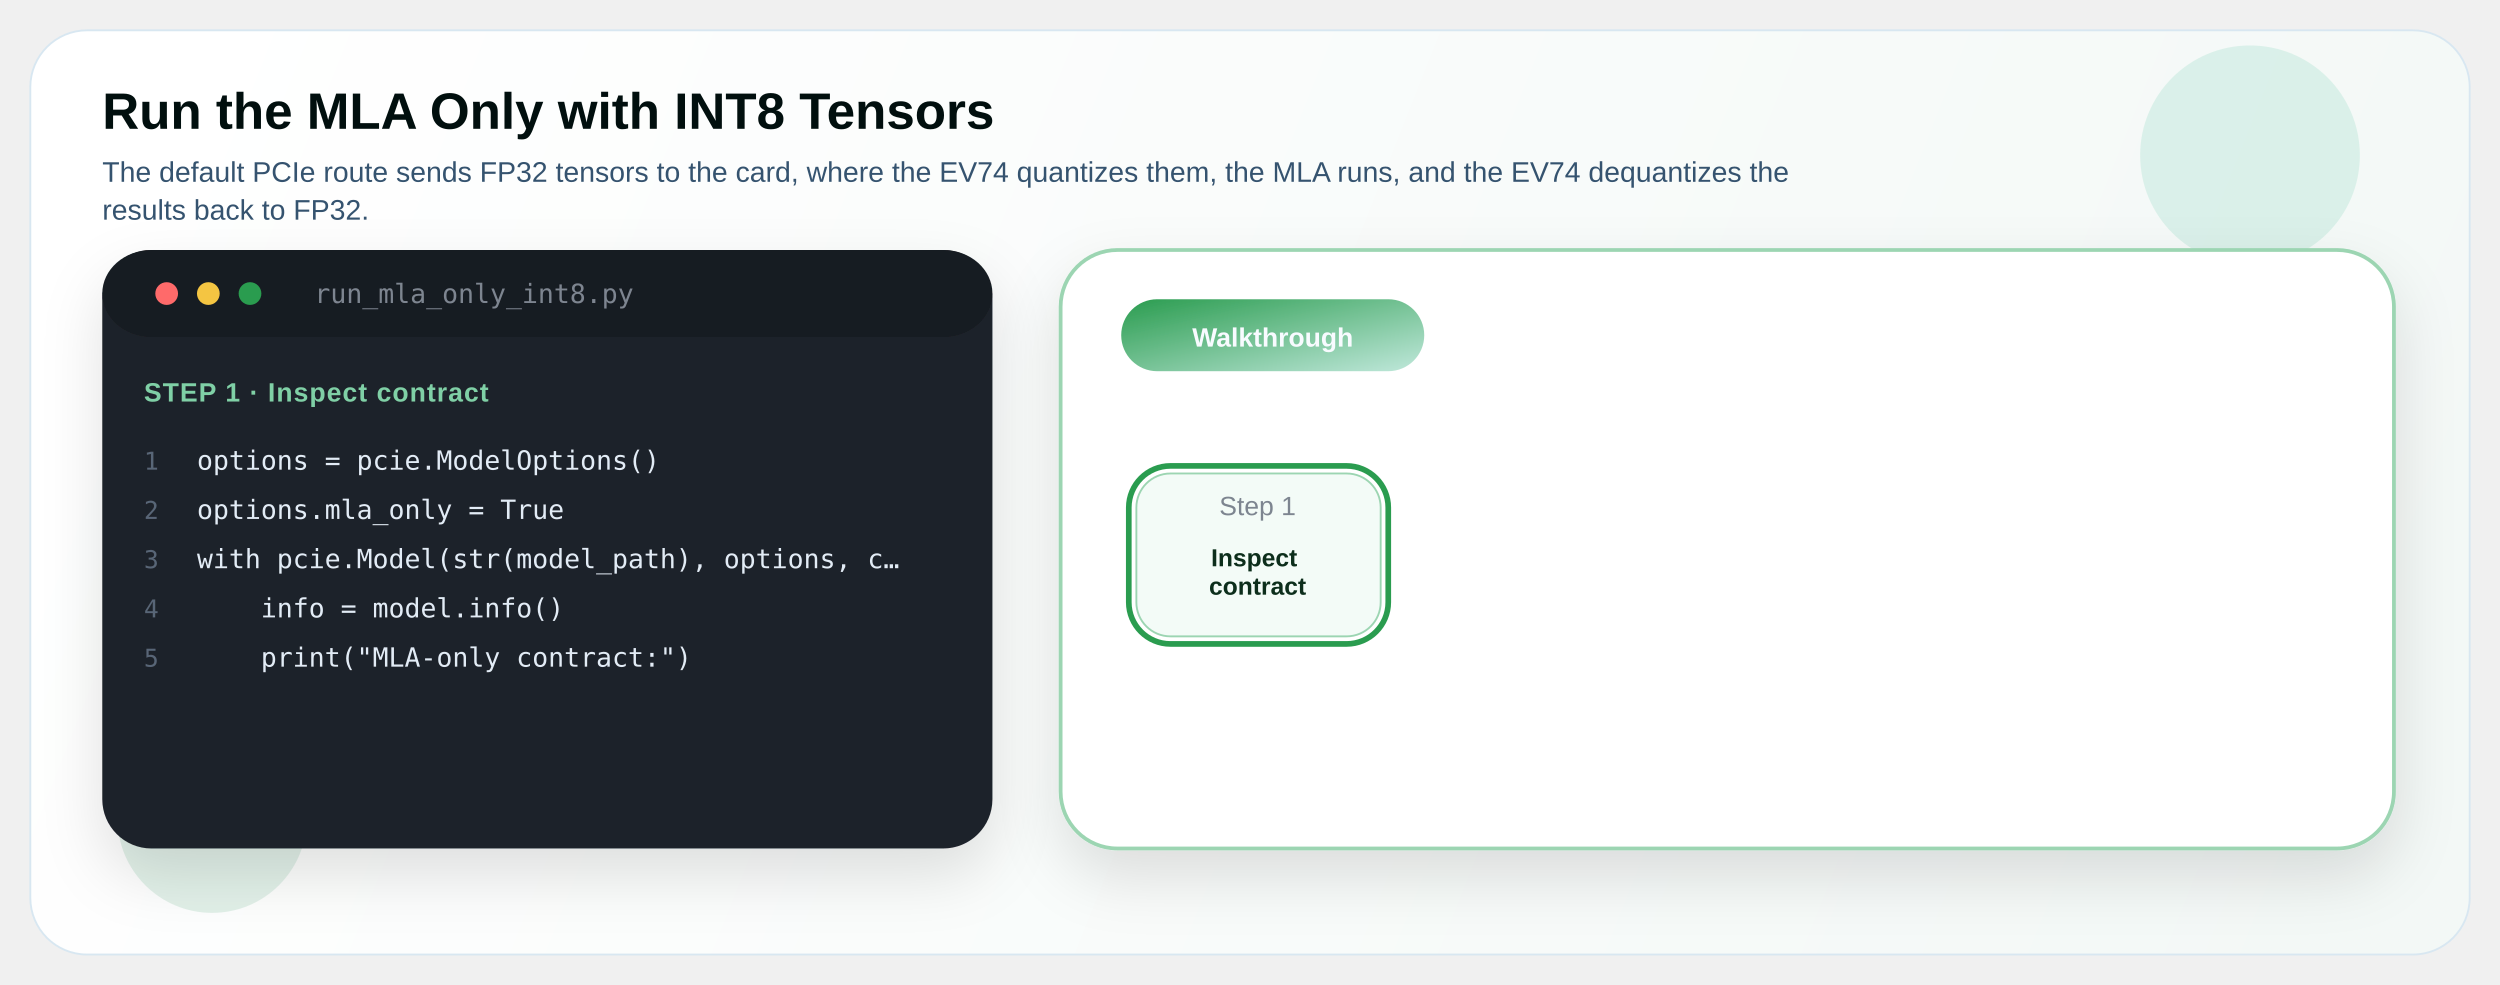
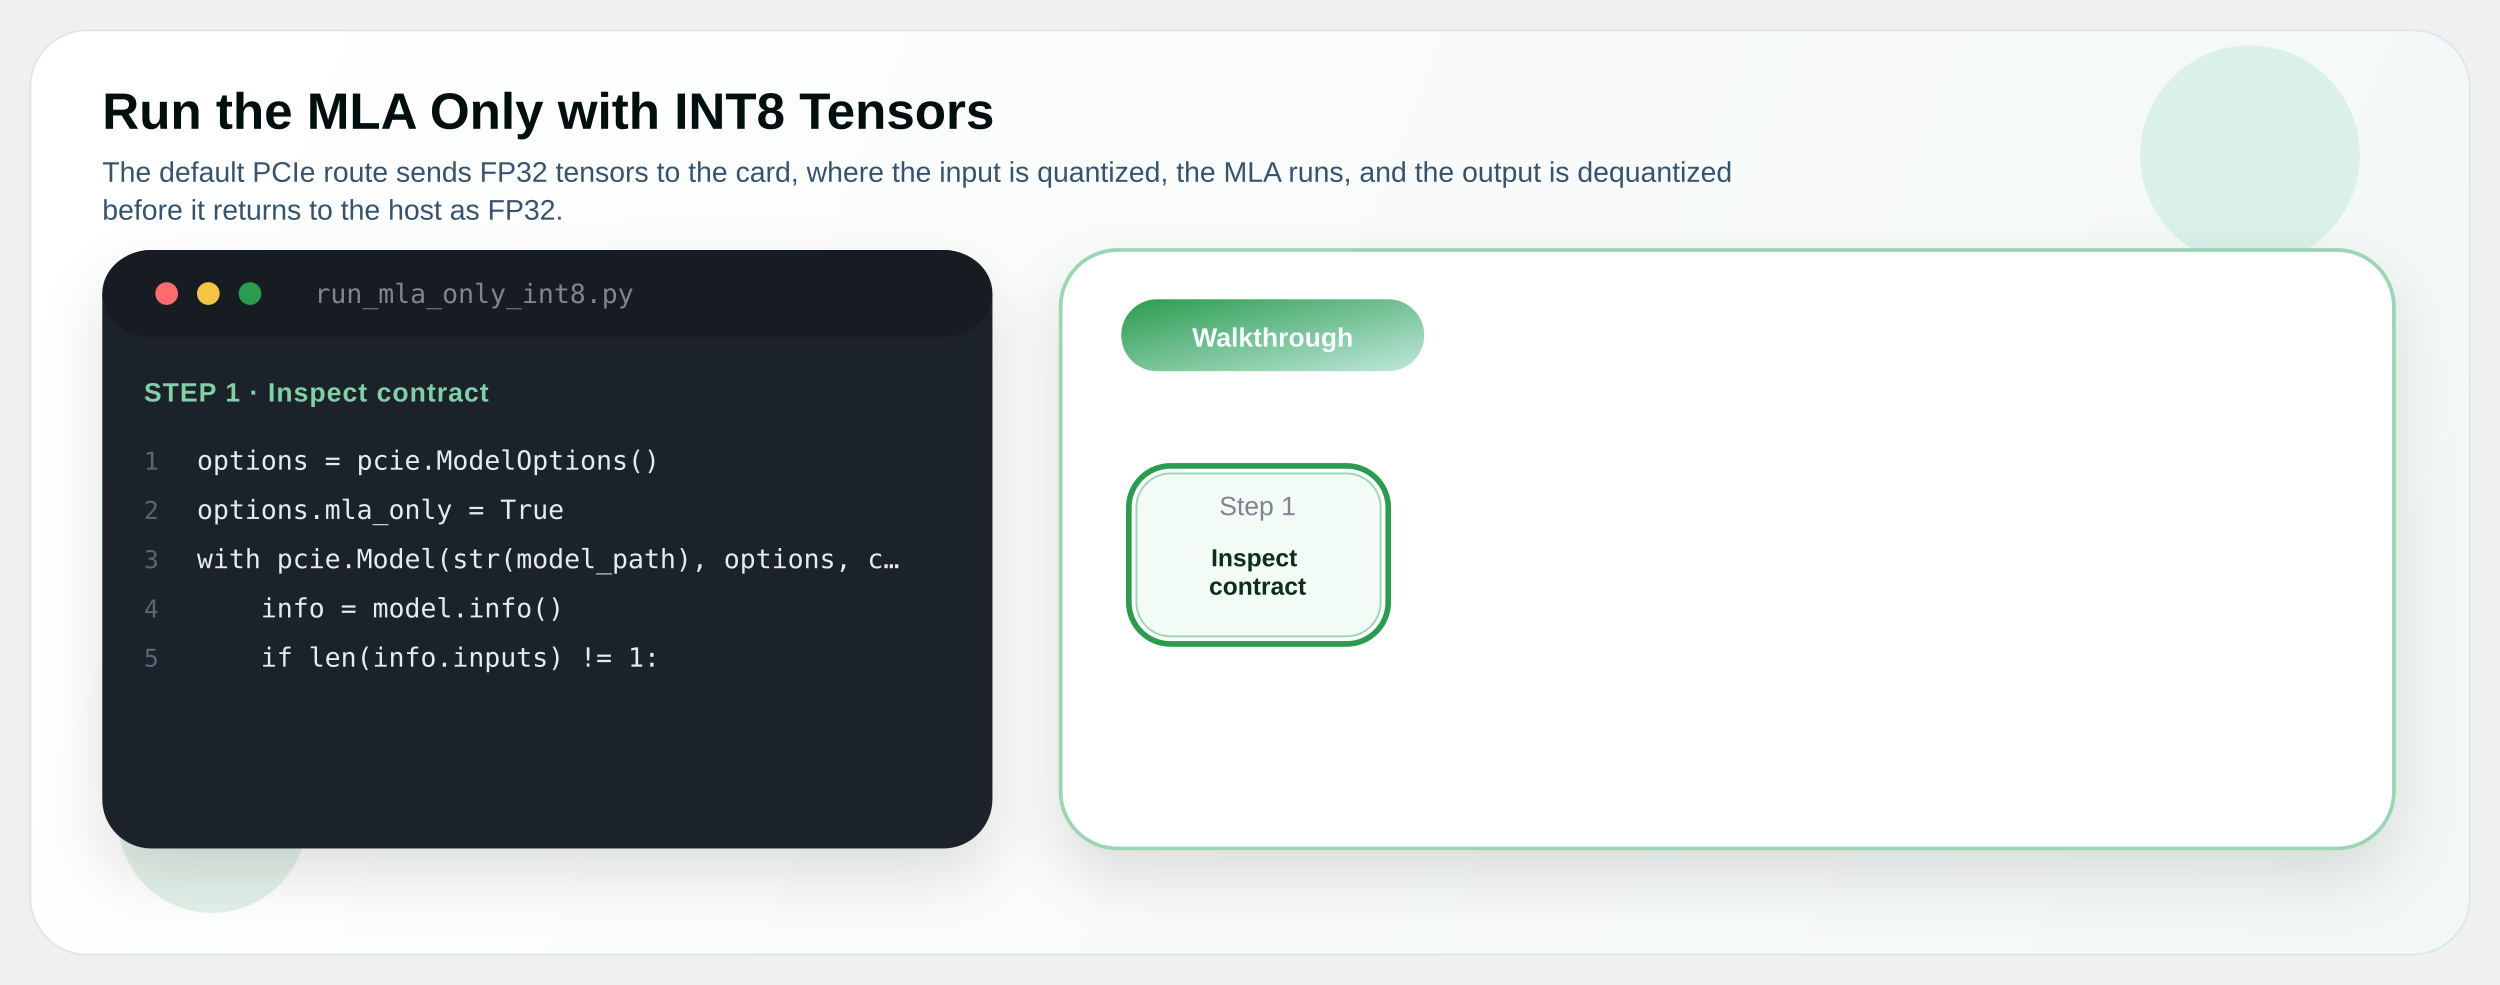
<svg xmlns="http://www.w3.org/2000/svg" viewBox="0 0 1320 520" role="img" aria-labelledby="ftl ftd">
  <defs>
    <linearGradient id="fbg" x1="80" y1="40" x2="1240" y2="500" gradientUnits="userSpaceOnUse">
      <stop offset="0" stop-color="#FFFFFF" />
      <stop offset="1" stop-color="#F3F8F6" />
    </linearGradient>
    <linearGradient id="fgreen" x1="0" y1="0" x2="1" y2="1">
      <stop offset="0" stop-color="#2A9C4F" />
      <stop offset="1" stop-color="#C0E8DB" />
    </linearGradient>
    <filter id="fsh" x="-10%" y="-18%" width="120%" height="142%" filterUnits="objectBoundingBox">
      <feDropShadow dx="0" dy="14" stdDeviation="16" flood-color="#010F0E" flood-opacity="0.12" />
    </filter>
    <marker id="farr" markerWidth="7" markerHeight="7" refX="5" refY="3.5" orient="auto" markerUnits="strokeWidth">
      <path d="M0 0L7 3.5L0 7Z" fill="#2A9C4F" />
    </marker>
    <style>.fsans{font-family:"Avenir Next","Segoe UI",Arial,sans-serif;}.fmono{font-family:"SFMono-Regular","Menlo","Consolas",monospace;}.fttl{fill:#010F0E;font-size:27px;font-weight:700;}.fsub{fill:#35536F;font-size:15px;font-weight:500;}.fcode{fill:#E2ECF6;font-size:14px;font-weight:500;}.fln{fill:#586677;font-size:13px;font-weight:500;}.fcap{fill:#7FD0A6;font-size:14px;font-weight:700;letter-spacing:0.04em;}.fdim{fill:#7D8590;font-size:14px;font-weight:500;}.ftag{fill:#F8FBFF;font-weight:650;}.fnl{fill:#0B2E1B;font-weight:650;}.fcounter{fill:#9AA7B4;font-size:13px;font-weight:600;}.fhint{fill:#2A9C4F;font-size:15px;font-weight:700;}.fanim{transition:opacity 0.55s ease;}</style>
  </defs>
  <rect x="16" y="16" width="1288" height="488" rx="30" fill="url(#fbg)" stroke="#D8E7F1" />
  <circle cx="1188" cy="82" r="58" fill="#C0E8DB" opacity="0.5" />
  <circle cx="112" cy="432" r="50" fill="#BFE0CF" opacity="0.45" />
  <text x="54" y="68" class="fsans fttl">Run the MLA Only with INT8 Tensors</text>
-   <text x="54" y="96" class="fsans fsub">The default PCIe route sends FP32 tensors to the card, where the EV74 quantizes them, the MLA runs, and the EV74 dequantizes the</text>
-   <text x="54" y="116" class="fsans fsub">results back to FP32.</text>
+   <text x="54" y="96" class="fsans fsub">The default PCIe route sends FP32 tensors to the card, where the input is quantized, the MLA runs, and the output is dequantized</text>
+   <text x="54" y="116" class="fsans fsub">before it returns to the host as FP32.</text>
  <g filter="url(#fsh)">
    <rect x="54" y="132" width="470" height="316" rx="26" fill="#1F232A" />
    <rect x="54" y="132" width="470" height="46" rx="26" fill="#181C22" />
    <circle cx="88" cy="155" r="6" fill="#FF6B6B" />
    <circle cx="110" cy="155" r="6" fill="#F4C542" />
    <circle cx="132" cy="155" r="6" fill="#2A9C4F" />
    <text x="166" y="160" class="fmono fdim">run_mla_only_int8.py</text>
    <g id="code0" class="fanim" opacity="1">
      <text x="76" y="212" class="fsans fcap">STEP 1 · Inspect contract</text>
      <text x="76" y="248" class="fmono fln">1</text>
      <text x="104" y="248" class="fmono fcode" xml:space="preserve">options = pcie.ModelOptions()</text>
      <text x="76" y="274" class="fmono fln">2</text>
      <text x="104" y="274" class="fmono fcode" xml:space="preserve">options.mla_only = True</text>
      <text x="76" y="300" class="fmono fln">3</text>
      <text x="104" y="300" class="fmono fcode" xml:space="preserve">with pcie.Model(str(model_path), options, c…</text>
      <text x="76" y="326" class="fmono fln">4</text>
      <text x="104" y="326" class="fmono fcode" xml:space="preserve">    info = model.info()</text>
      <text x="76" y="352" class="fmono fln">5</text>
-       <text x="104" y="352" class="fmono fcode" xml:space="preserve">    print("MLA-only contract:")</text>
+       <text x="104" y="352" class="fmono fcode" xml:space="preserve">    if len(info.inputs) != 1:</text>
    </g>
    <g id="code1" class="fanim" opacity="0">
      <text x="76" y="212" class="fsans fcap">STEP 2 · Quantize on host</text>
      <text x="76" y="248" class="fmono fln">1</text>
-       <text x="104" y="248" class="fmono fcode" xml:space="preserve">int8_inputs = []</text>
+       <text x="104" y="248" class="fmono fcode" xml:space="preserve">ingress = info.inputs[0]</text>
      <text x="76" y="274" class="fmono fln">2</text>
-       <text x="104" y="274" class="fmono fcode" xml:space="preserve">fp32_inputs = []</text>
+       <text x="104" y="274" class="fmono fcode" xml:space="preserve">codes = quantize_image(image, ingress)</text>
      <text x="76" y="300" class="fmono fln">3</text>
-       <text x="104" y="300" class="fmono fcode" xml:space="preserve">for spec in info.inputs:</text>
+       <text x="104" y="300" class="fmono fcode" xml:space="preserve">scale, zero_point = require_quant(ingress)</text>
      <text x="76" y="326" class="fmono fln">4</text>
-       <text x="104" y="326" class="fmono fcode" xml:space="preserve">    codes = quantize_image(image, spec)</text>
+       <text x="104" y="326" class="fmono fcode" xml:space="preserve">fp32_input = dequantize(codes, scale, zero_…</text>
      <text x="76" y="352" class="fmono fln">5</text>
-       <text x="104" y="352" class="fmono fcode" xml:space="preserve">    scale, zero_point = require_quant(spec)</text>
+       <text x="104" y="352" class="fmono fcode" xml:space="preserve">int8_inputs = [pcie.Tensor.from_numpy(codes…</text>
    </g>
    <g id="code2" class="fanim" opacity="0">
      <text x="76" y="212" class="fsans fcap">STEP 3 · Run int8</text>
      <text x="76" y="248" class="fmono fln">1</text>
      <text x="104" y="248" class="fmono fcode" xml:space="preserve">    model.build(BUILD_TIMEOUT_MS)</text>
      <text x="76" y="274" class="fmono fln">2</text>
      <text x="104" y="274" class="fmono fcode" xml:space="preserve">    outputs = model.run(int8_inputs, RUN_TI…</text>
      <text x="76" y="300" class="fmono fln">3</text>
-       <text x="104" y="300" class="fmono fcode" xml:space="preserve">if len(outputs) != len(info.outputs):</text>
-       <text x="76" y="326" class="fmono fln">4</text>
-       <text x="104" y="326" class="fmono fcode" xml:space="preserve">    raise RuntimeError(</text>
-       <text x="76" y="352" class="fmono fln">5</text>
-       <text x="104" y="352" class="fmono fcode" xml:space="preserve">        f"MLA-only route returned {len(outp…</text>
+       <text x="104" y="300" class="fmono fcode" xml:space="preserve">codes_by_head = {spec.name: output.to_numpy…</text>
    </g>
    <g id="code3" class="fanim" opacity="0">
      <text x="76" y="212" class="fsans fcap">STEP 4 · Dequantize and compare</text>
      <text x="76" y="248" class="fmono fln">1</text>
      <text x="104" y="248" class="fmono fcode" xml:space="preserve">with pcie.Model(str(model_path), connection…</text>
      <text x="76" y="274" class="fmono fln">2</text>
      <text x="104" y="274" class="fmono fcode" xml:space="preserve">    reference.build(BUILD_TIMEOUT_MS)</text>
      <text x="76" y="300" class="fmono fln">3</text>
-       <text x="104" y="300" class="fmono fcode" xml:space="preserve">    fp32_tensors = [</text>
+       <text x="104" y="300" class="fmono fcode" xml:space="preserve">    fp32_tensor = pcie.Tensor.from_numpy(fp…</text>
      <text x="76" y="326" class="fmono fln">4</text>
-       <text x="104" y="326" class="fmono fcode" xml:space="preserve">        pcie.Tensor.from_numpy(values, copy…</text>
+       <text x="104" y="326" class="fmono fcode" xml:space="preserve">    reference_outputs = reference.run([fp32…</text>
      <text x="76" y="352" class="fmono fln">5</text>
-       <text x="104" y="352" class="fmono fcode" xml:space="preserve">        for values, spec in zip(fp32_inputs…</text>
+       <text x="104" y="352" class="fmono fcode" xml:space="preserve">print("Dequantized MLA-only outputs vs the…</text>
    </g>
  </g>
  <g filter="url(#fsh)">
    <g id="shell" opacity="1">
      <rect x="560" y="132" width="704" height="316" rx="30" fill="#FFFFFF" stroke="#9CD5B2" stroke-width="2" />
      <rect x="592" y="158" width="160" height="38" rx="19" fill="url(#fgreen)" />
      <text x="672" y="183" class="fsans ftag" font-size="14" text-anchor="middle">Walkthrough</text>
    </g>
    <g id="node0" class="fanim" opacity="1">
      <rect x="600" y="250" width="129" height="86" rx="18" fill="#F3FBF7" stroke="#9CD5B2" />
      <text x="664" y="272" class="fsans fdim" font-size="12" text-anchor="middle">Step 1</text>
      <text x="664" y="299" class="fsans fnl" font-size="13" text-anchor="middle">
        <tspan x="664" dy="0">Inspect</tspan>
        <tspan x="664" dy="15">contract</tspan>
      </text>
    </g>
    <g id="ring0" class="fanim" opacity="1">
      <rect x="596" y="246" width="137" height="94" rx="22" fill="none" stroke="#2A9C4F" stroke-width="3" />
    </g>
    <g id="node1" class="fanim" opacity="0">
      <line x1="733" y1="293" x2="759" y2="293" stroke="#2A9C4F" stroke-width="3" stroke-linecap="round" marker-end="url(#farr)" />
      <rect x="765" y="250" width="129" height="86" rx="18" fill="#F3FBF7" stroke="#9CD5B2" />
      <text x="830" y="272" class="fsans fdim" font-size="12" text-anchor="middle">Step 2</text>
      <text x="830" y="299" class="fsans fnl" font-size="13" text-anchor="middle">
        <tspan x="830" dy="0">Quantize on</tspan>
        <tspan x="830" dy="15">host</tspan>
      </text>
    </g>
    <g id="ring1" class="fanim" opacity="0">
      <rect x="761" y="246" width="137" height="94" rx="22" fill="none" stroke="#2A9C4F" stroke-width="3" />
    </g>
    <g id="node2" class="fanim" opacity="0">
      <line x1="898" y1="293" x2="924" y2="293" stroke="#2A9C4F" stroke-width="3" stroke-linecap="round" marker-end="url(#farr)" />
      <rect x="930" y="250" width="129" height="86" rx="18" fill="#F3FBF7" stroke="#9CD5B2" />
      <text x="994" y="272" class="fsans fdim" font-size="12" text-anchor="middle">Step 3</text>
      <text x="994" y="299" class="fsans fnl" font-size="13" text-anchor="middle">
        <tspan x="994" dy="0">Run</tspan>
        <tspan x="994" dy="15">int8</tspan>
      </text>
    </g>
    <g id="ring2" class="fanim" opacity="0">
      <rect x="926" y="246" width="137" height="94" rx="22" fill="none" stroke="#2A9C4F" stroke-width="3" />
    </g>
    <g id="node3" class="fanim" opacity="0">
      <line x1="1063" y1="293" x2="1089" y2="293" stroke="#2A9C4F" stroke-width="3" stroke-linecap="round" marker-end="url(#farr)" />
      <rect x="1095" y="250" width="129" height="86" rx="18" fill="#F8F6FF" stroke="#B8B0DC" />
      <text x="1160" y="272" class="fsans fdim" font-size="12" text-anchor="middle">Step 4</text>
      <text x="1160" y="299" class="fsans fnl" font-size="13" text-anchor="middle">
        <tspan x="1160" dy="0">Dequantize and</tspan>
        <tspan x="1160" dy="15">compare</tspan>
      </text>
    </g>
    <g id="ring3" class="fanim" opacity="0">
      <rect x="1091" y="246" width="137" height="94" rx="22" fill="none" stroke="#2A9C4F" stroke-width="3" />
    </g>
  </g>
  <g id="popup" class="fanim" opacity="0">
    <rect x="690" y="356" width="444" height="46" rx="23" fill="#0B2E1B" opacity="0.93" />
    <text x="912" y="384" text-anchor="middle" class="fsans" fill="#EAF7EF" font-size="16" font-weight="700">Click a step to jump to that section ↓</text>
  </g>
</svg>
